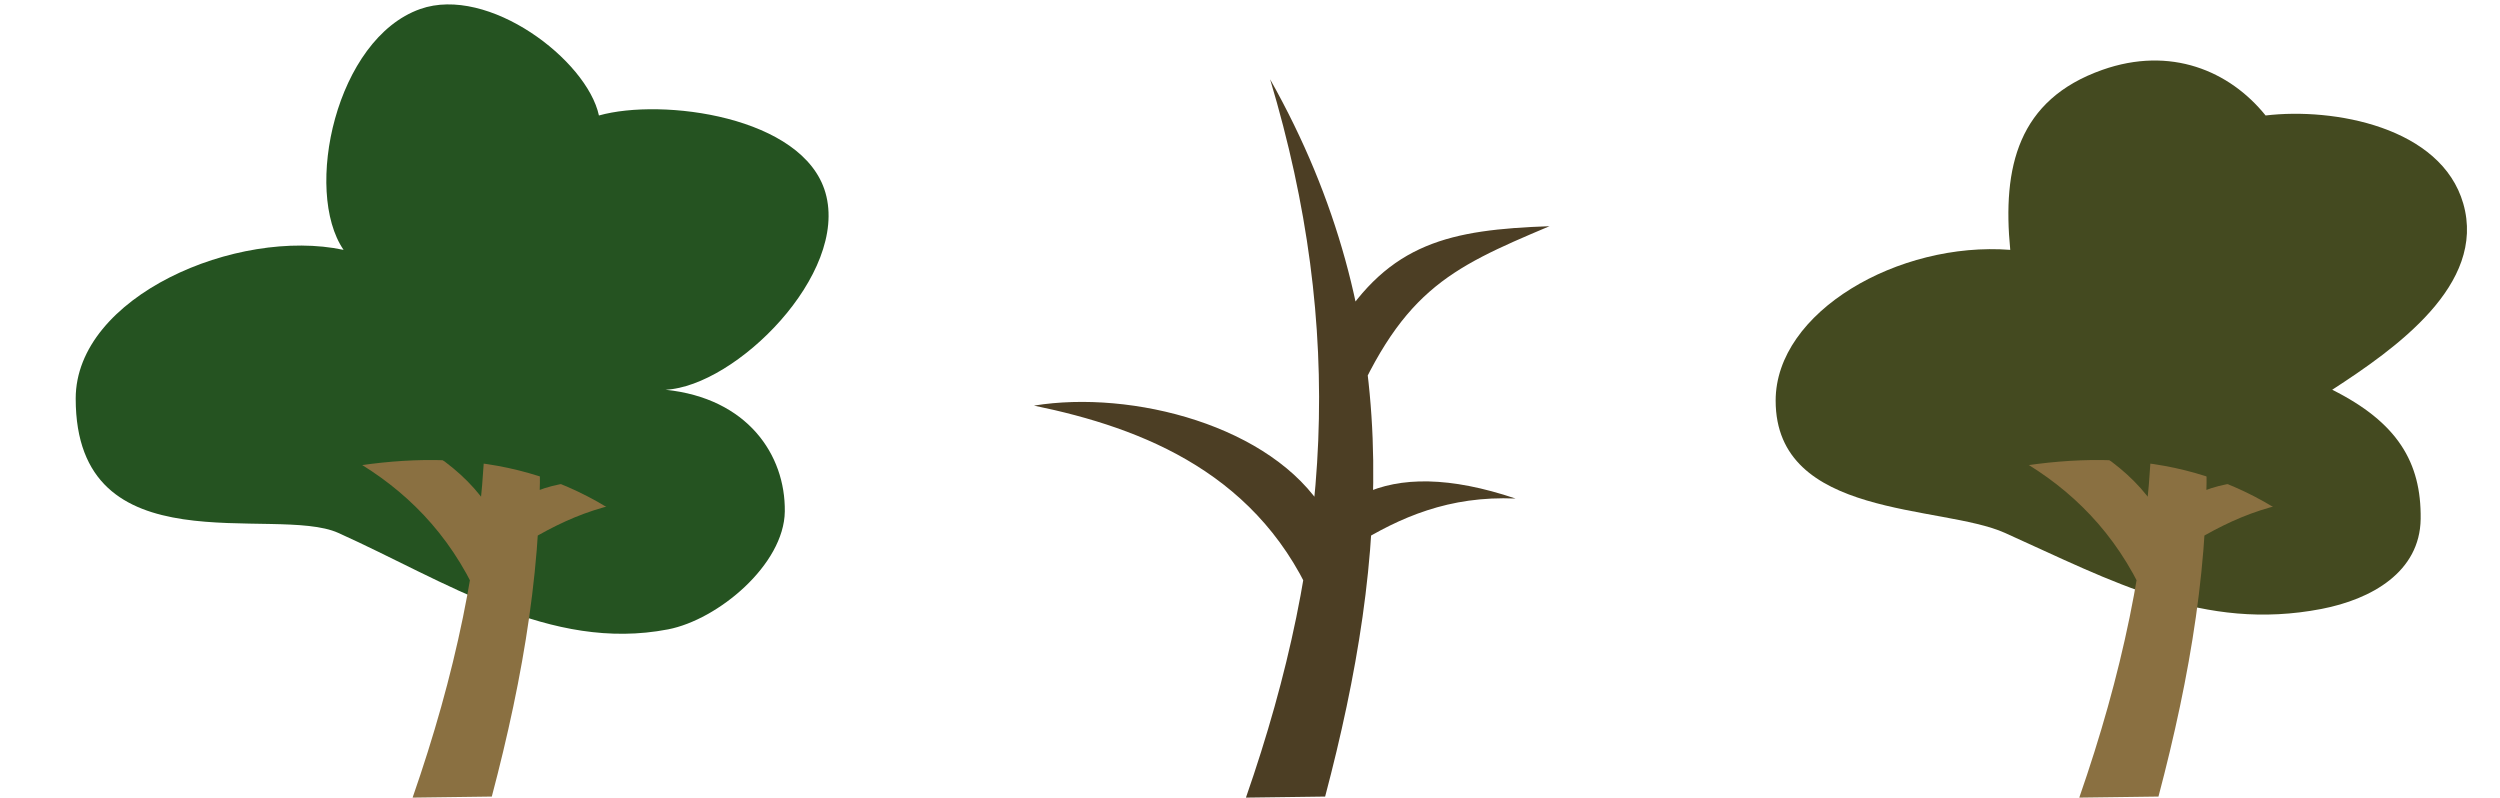
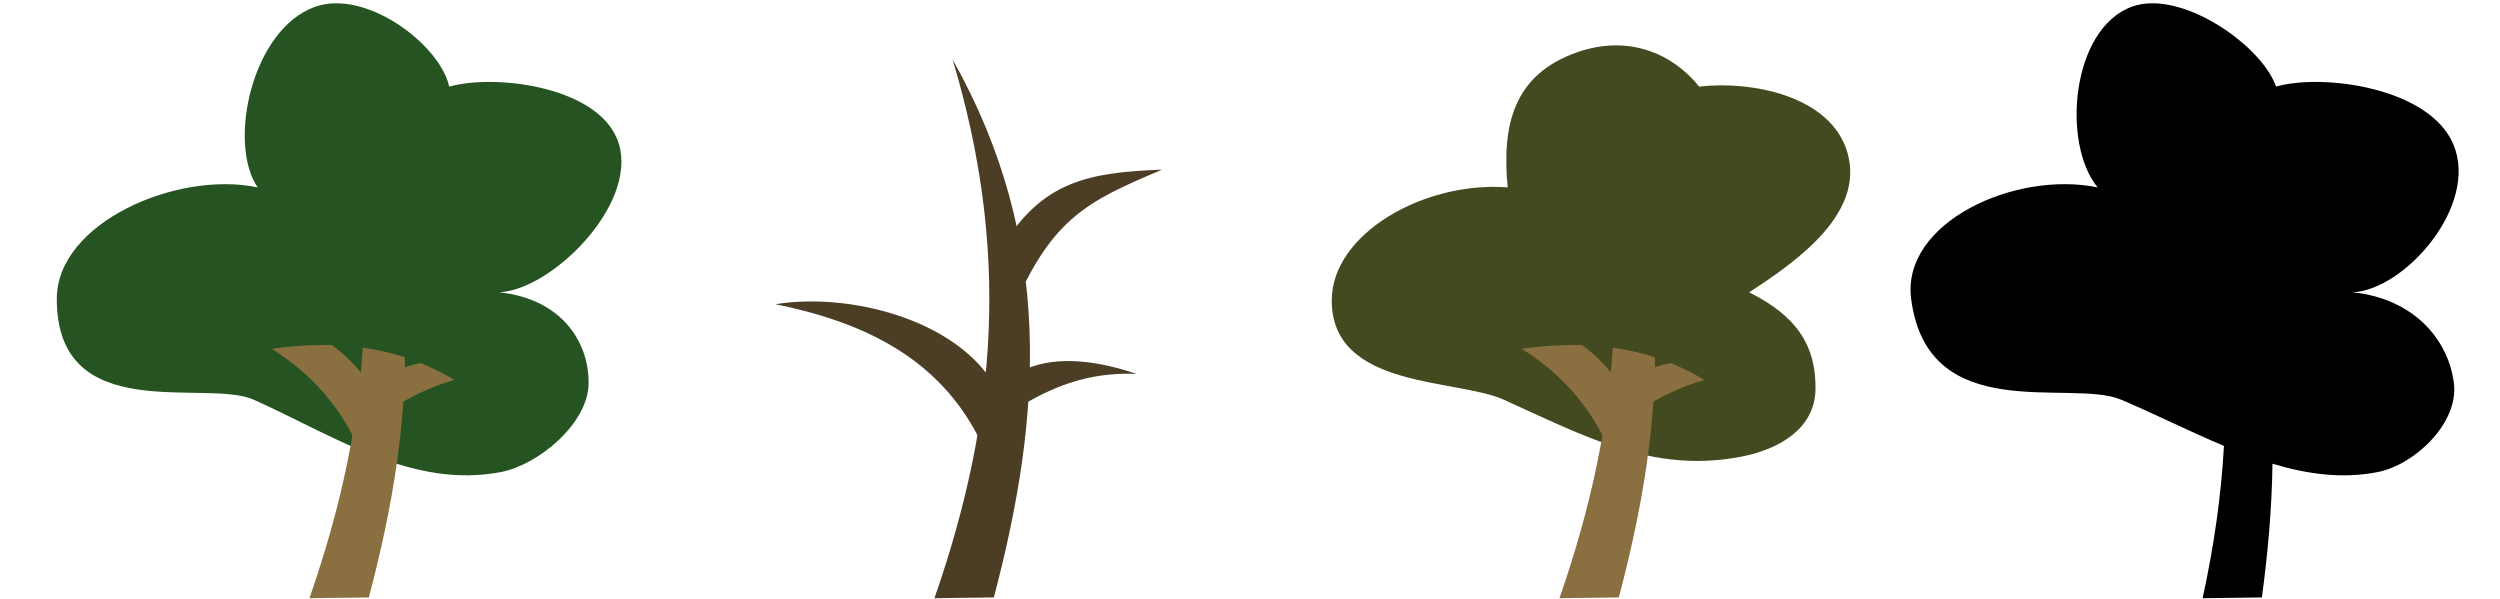
- <svg xmlns="http://www.w3.org/2000/svg" width="1050" height="335" viewBox="0 0 1050 335" version="1.1" id="svg7024">
+ <svg xmlns="http://www.w3.org/2000/svg" width="1400" height="335" viewBox="0 0 1400 335" version="1.1" id="svg7024">
  <defs id="defs7018" />
  <g id="layer1" transform="translate(13.74802,-731.5241)">
    <g id="g5075" transform="matrix(5.177207,0,0,5.177207,-4335.265,165.3631)">
      <path id="path4838" d="m 868.807,110.089 c -6.841,2.418 -9.496,14.758 -6.214,19.538 -8.645,-1.838 -21.732,3.778 -21.732,12.063 0,13.886 16.173,8.591 21.302,10.898 8.746,3.934 17.179,9.676 26.749,7.827 4.061,-0.784 9.419,-5.257 9.475,-9.567 0.059,-4.607 -3.039,-9.189 -9.676,-9.873 5.702,-0.283 14.87,-9.387 12.974,-15.981 -1.789,-6.22 -13.261,-7.709 -18.377,-6.269 -0.971,-4.509 -8.972,-10.59 -14.501,-8.636 z" style="fill:#255321;fill-opacity:1;fill-rule:evenodd;stroke:none;stroke-width:0.265px;stroke-linecap:butt;stroke-linejoin:miter;stroke-opacity:1" />
      <path d="m 868.192,174.063 c 6.915,-19.856 8.072,-37.901 1.962,-58.273 11.064,19.622 9.625,38.644 4.463,58.188 z m 6.364,-23.249 -0.62,7.973 c -4.436,-10.948 -14.054,-14.7 -22.94,-16.526 7.952,-1.295 19.303,1.62 23.559,8.553 z m 1.031,-14.841 c 4.257,-6.933 9.181,-7.983 17.233,-8.266 -8.284,3.496 -12.177,5.291 -16.613,16.239 z m 2.126,13.456 c 3.005,-1.416 7.031,-1.419 12.352,0.371 -5.397,-0.233 -9.373,1.523 -13.004,3.763 z" style="fill:#8a7041;fill-opacity:1;fill-rule:nonzero;stroke:none;stroke-width:0.265px;stroke-linecap:butt;stroke-linejoin:miter;stroke-opacity:1" id="path4840" />
      <path id="path4844" d="m 886.251,152.069 c -8.072,-6.097 -17.208,-6.326 -26.786,-4.112 l -14.328,-4.532 22.725,-13.792 1.637,-17.158 11.932,11.977 15.082,2.578 -11.459,13.626 10.681,10.32 z" style="fill:#255321;fill-opacity:1;fill-rule:evenodd;stroke:none;stroke-width:0.265px;stroke-linecap:butt;stroke-linejoin:miter;stroke-opacity:1" />
    </g>
    <g transform="matrix(5.177207,0,0,5.177207,-3985.266,165.3631)" id="g7642">
      <path id="path7638" style="fill:#4c3e24;fill-opacity:1;fill-rule:nonzero;stroke:none;stroke-width:0.265px;stroke-linecap:butt;stroke-linejoin:miter;stroke-opacity:1" d="m 868.192,174.063 c 6.915,-19.856 8.072,-37.901 1.962,-58.273 11.064,19.622 9.625,38.644 4.463,58.188 z m 6.364,-23.249 -0.62,7.973 c -4.436,-10.948 -14.054,-14.7 -22.94,-16.526 7.952,-1.295 19.303,1.62 23.559,8.553 z m 1.031,-14.841 c 4.257,-6.933 9.181,-7.983 17.233,-8.266 -8.284,3.496 -12.177,5.291 -16.613,16.239 z m 2.126,13.456 c 3.005,-1.416 7.031,-1.419 12.352,0.371 -5.397,-0.233 -9.373,1.523 -13.004,3.763 z" />
    </g>
    <g transform="matrix(5.177207,0,0,5.177207,-3635.266,165.3631)" id="g4225">
      <path style="fill:#444a20;fill-opacity:1;fill-rule:evenodd;stroke:none;stroke-width:0.265px;stroke-linecap:butt;stroke-linejoin:miter;stroke-opacity:1" d="m 870.062,115.025 c -6.841,2.418 -8.122,7.876 -7.469,14.602 -9.044,-0.701 -19.032,5.017 -19.032,12.229 0,9.589 13.473,8.425 18.602,10.732 8.746,3.934 16.106,8.017 25.676,6.169 4.061,-0.784 7.993,-2.997 8.049,-7.307 0.059,-4.607 -1.905,-7.839 -7.176,-10.475 5.086,-3.301 12.529,-8.509 10.632,-15.103 -1.789,-6.22 -10.529,-7.806 -16.036,-7.147 -2.922,-3.631 -7.718,-5.654 -13.246,-3.7 z" id="path4219" />
      <path id="path4221" style="fill:#8a7041;fill-opacity:1;fill-rule:nonzero;stroke:none;stroke-width:0.265px;stroke-linecap:butt;stroke-linejoin:miter;stroke-opacity:1" d="m 868.192,174.063 c 6.915,-19.856 8.072,-37.901 1.962,-58.273 11.064,19.622 9.625,38.644 4.463,58.188 z m 6.364,-23.249 -0.62,7.973 c -4.436,-10.948 -14.054,-14.7 -22.94,-16.526 7.952,-1.295 19.303,1.62 23.559,8.553 z m 1.031,-14.841 c 4.257,-6.933 9.181,-7.983 17.233,-8.266 -8.284,3.496 -12.177,5.291 -16.613,16.239 z m 2.126,13.456 c 3.005,-1.416 7.031,-1.419 12.352,0.371 -5.397,-0.233 -9.373,1.523 -13.004,3.763 z" />
      <path style="fill:#444a20;fill-opacity:1;fill-rule:evenodd;stroke:none;stroke-width:0.265px;stroke-linecap:butt;stroke-linejoin:miter;stroke-opacity:1" d="m 886.251,152.069 c -8.072,-6.097 -17.208,-6.326 -26.786,-4.112 l -14.328,-4.532 22.725,-13.792 2.169,-14.101 11.4,8.92 15.082,2.578 -11.459,13.626 10.681,10.32 z" id="path4223" />
    </g>
+     <path style="fill:#000000;fill-opacity:1;fill-rule:evenodd;stroke:none;stroke-width:1.37px;stroke-linecap:butt;stroke-linejoin:miter;stroke-opacity:1" d="m 1190.96,733.376 c -3.874,0.062 -7.572,0.675 -10.986,1.939 -33.794,12.518 -39.26,76.407 -19.062,101.152 -45.992,-9.517 -109.974,19.561 -104.416,62.455 9.316,71.893 89.492,44.479 117.594,56.422 19.233,8.174 38.401,17.852 57.58,25.896 -1.551,28.002 -5.616,56.269 -11.961,85.283 l 33.209,-0.439 c 3.377,-25.098 5.583,-50.028 5.926,-74.881 19.583,5.91 39.217,8.579 58.984,4.662 20.497,-4.061 45.237,-27.215 42.633,-49.529 -2.784,-23.854 -21.897,-47.573 -56.715,-51.115 29.333,-1.468 70.69,-48.598 56.447,-82.736 -13.435,-32.204 -73.826,-39.908 -99.35,-32.457 -7.046,-20.426 -42.766,-47.084 -69.883,-46.652 z" id="path6270" />
  </g>
</svg>
